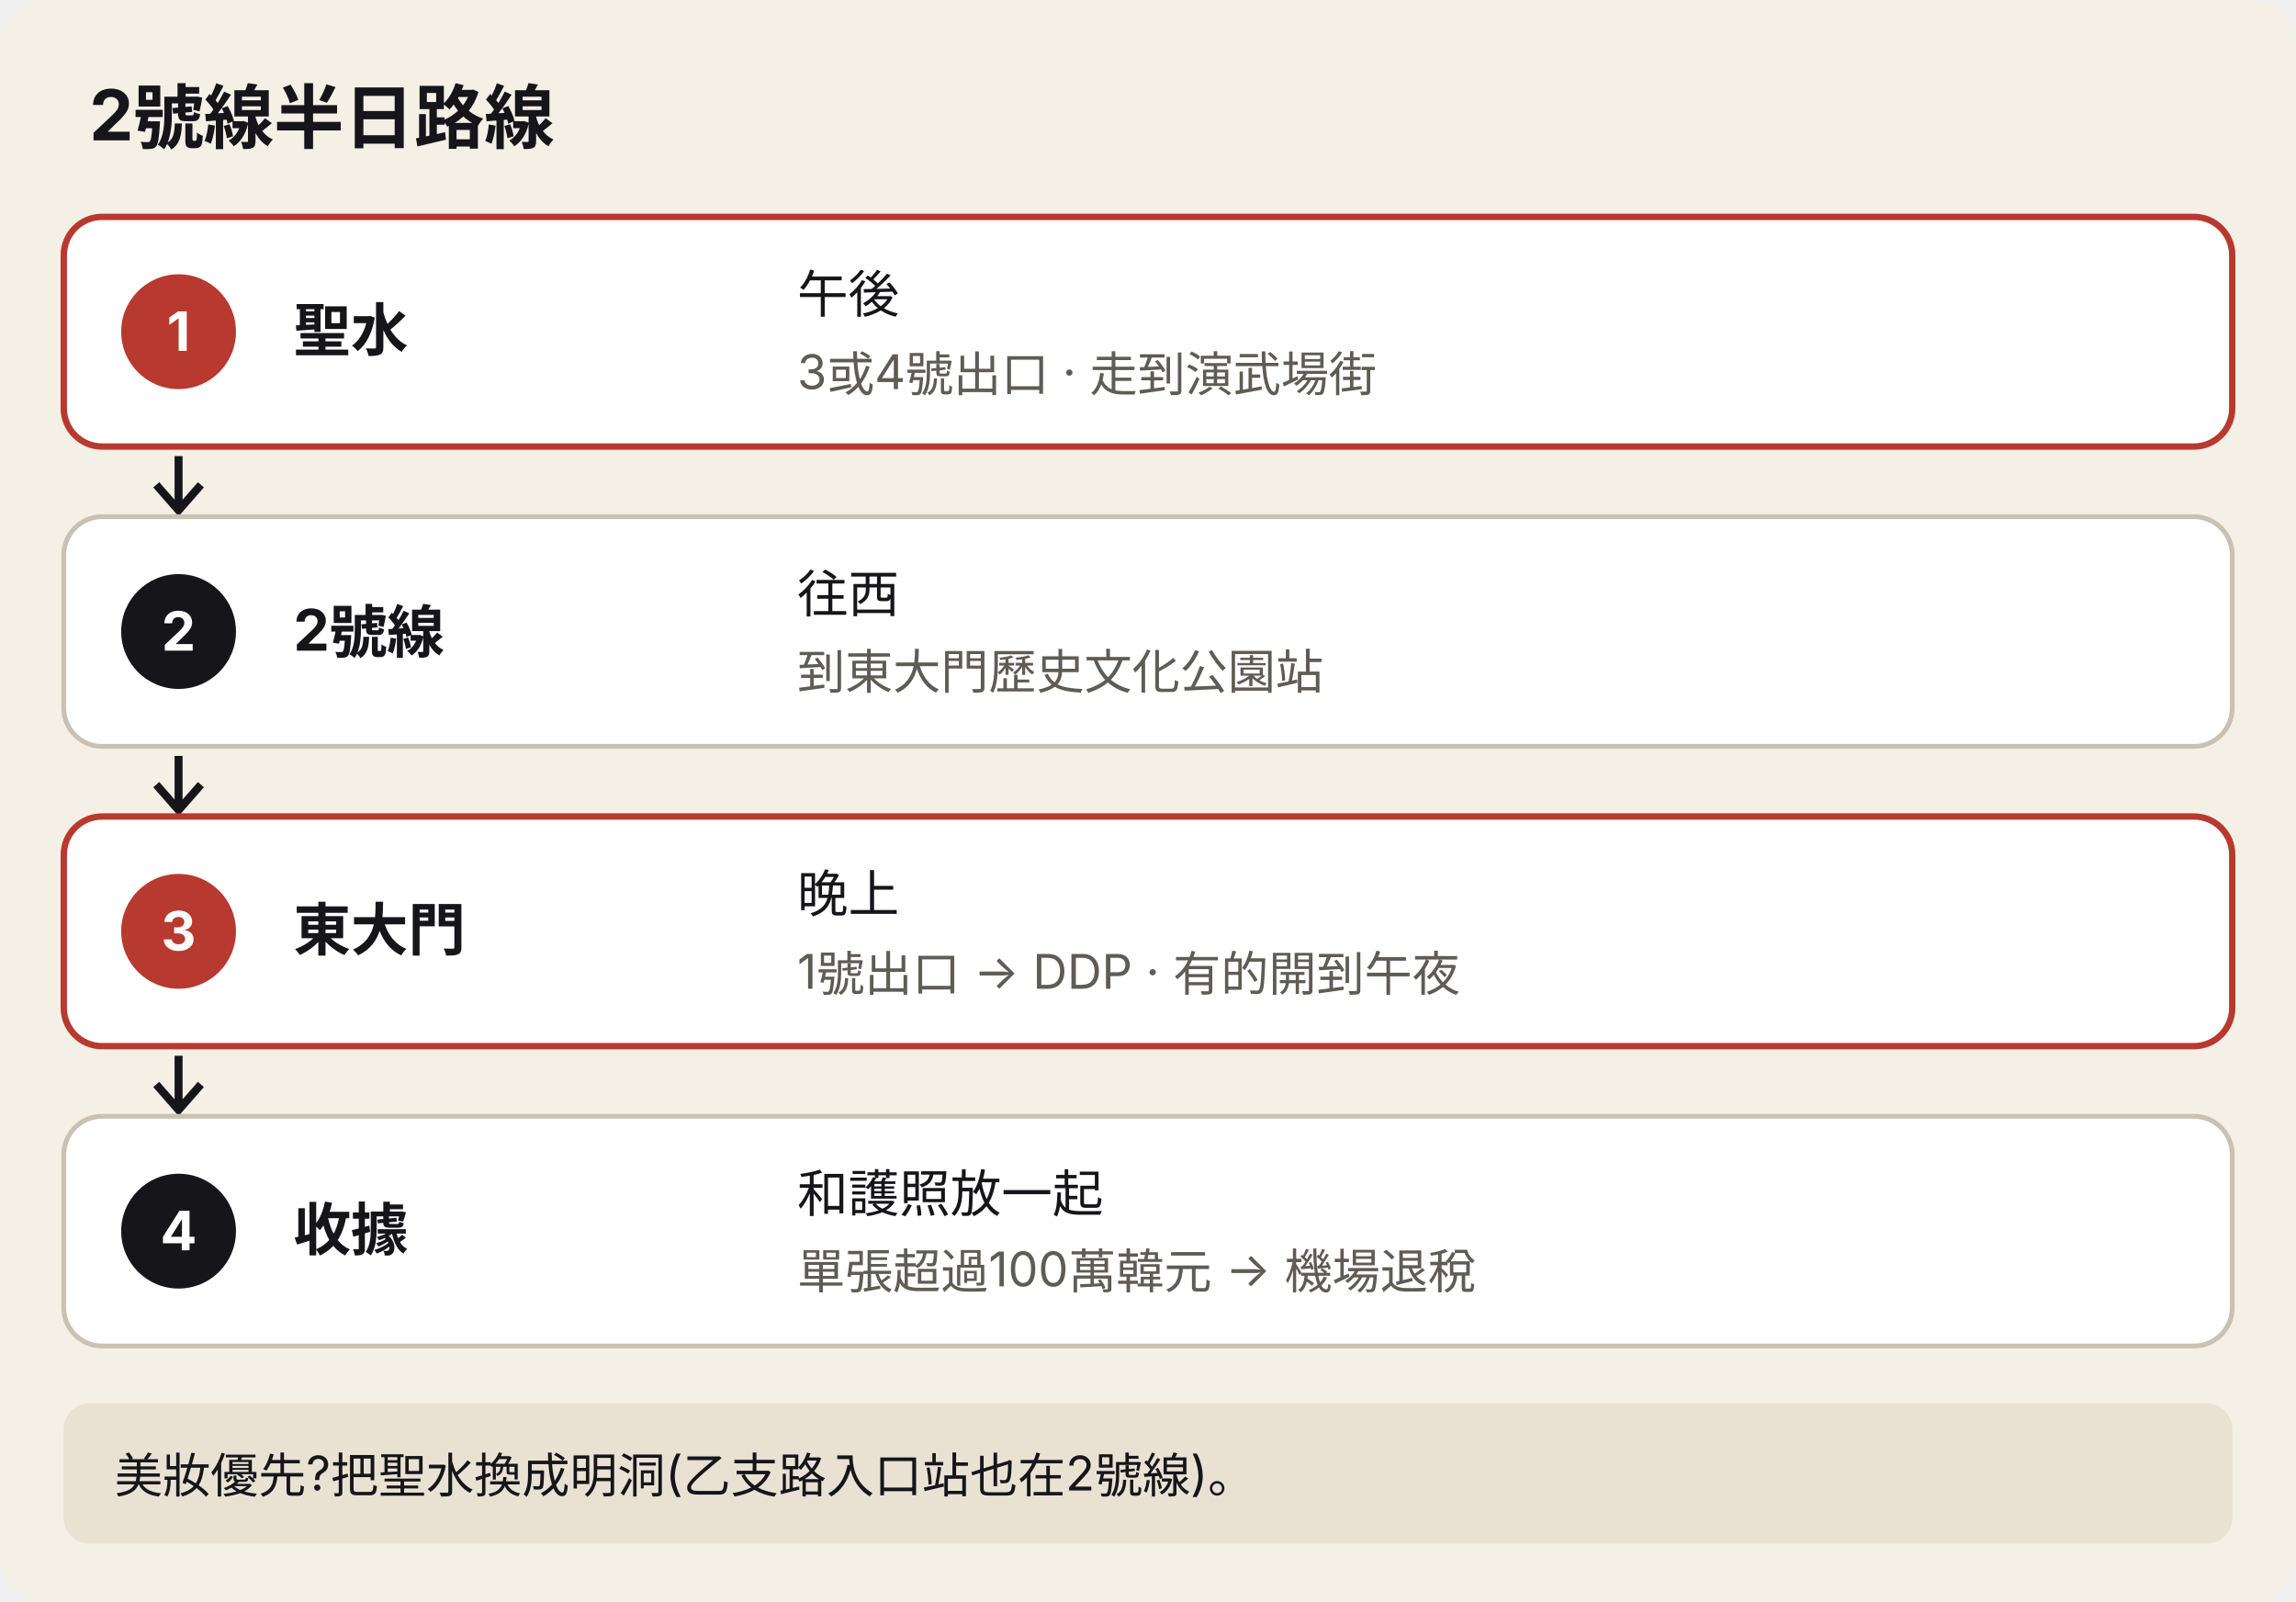
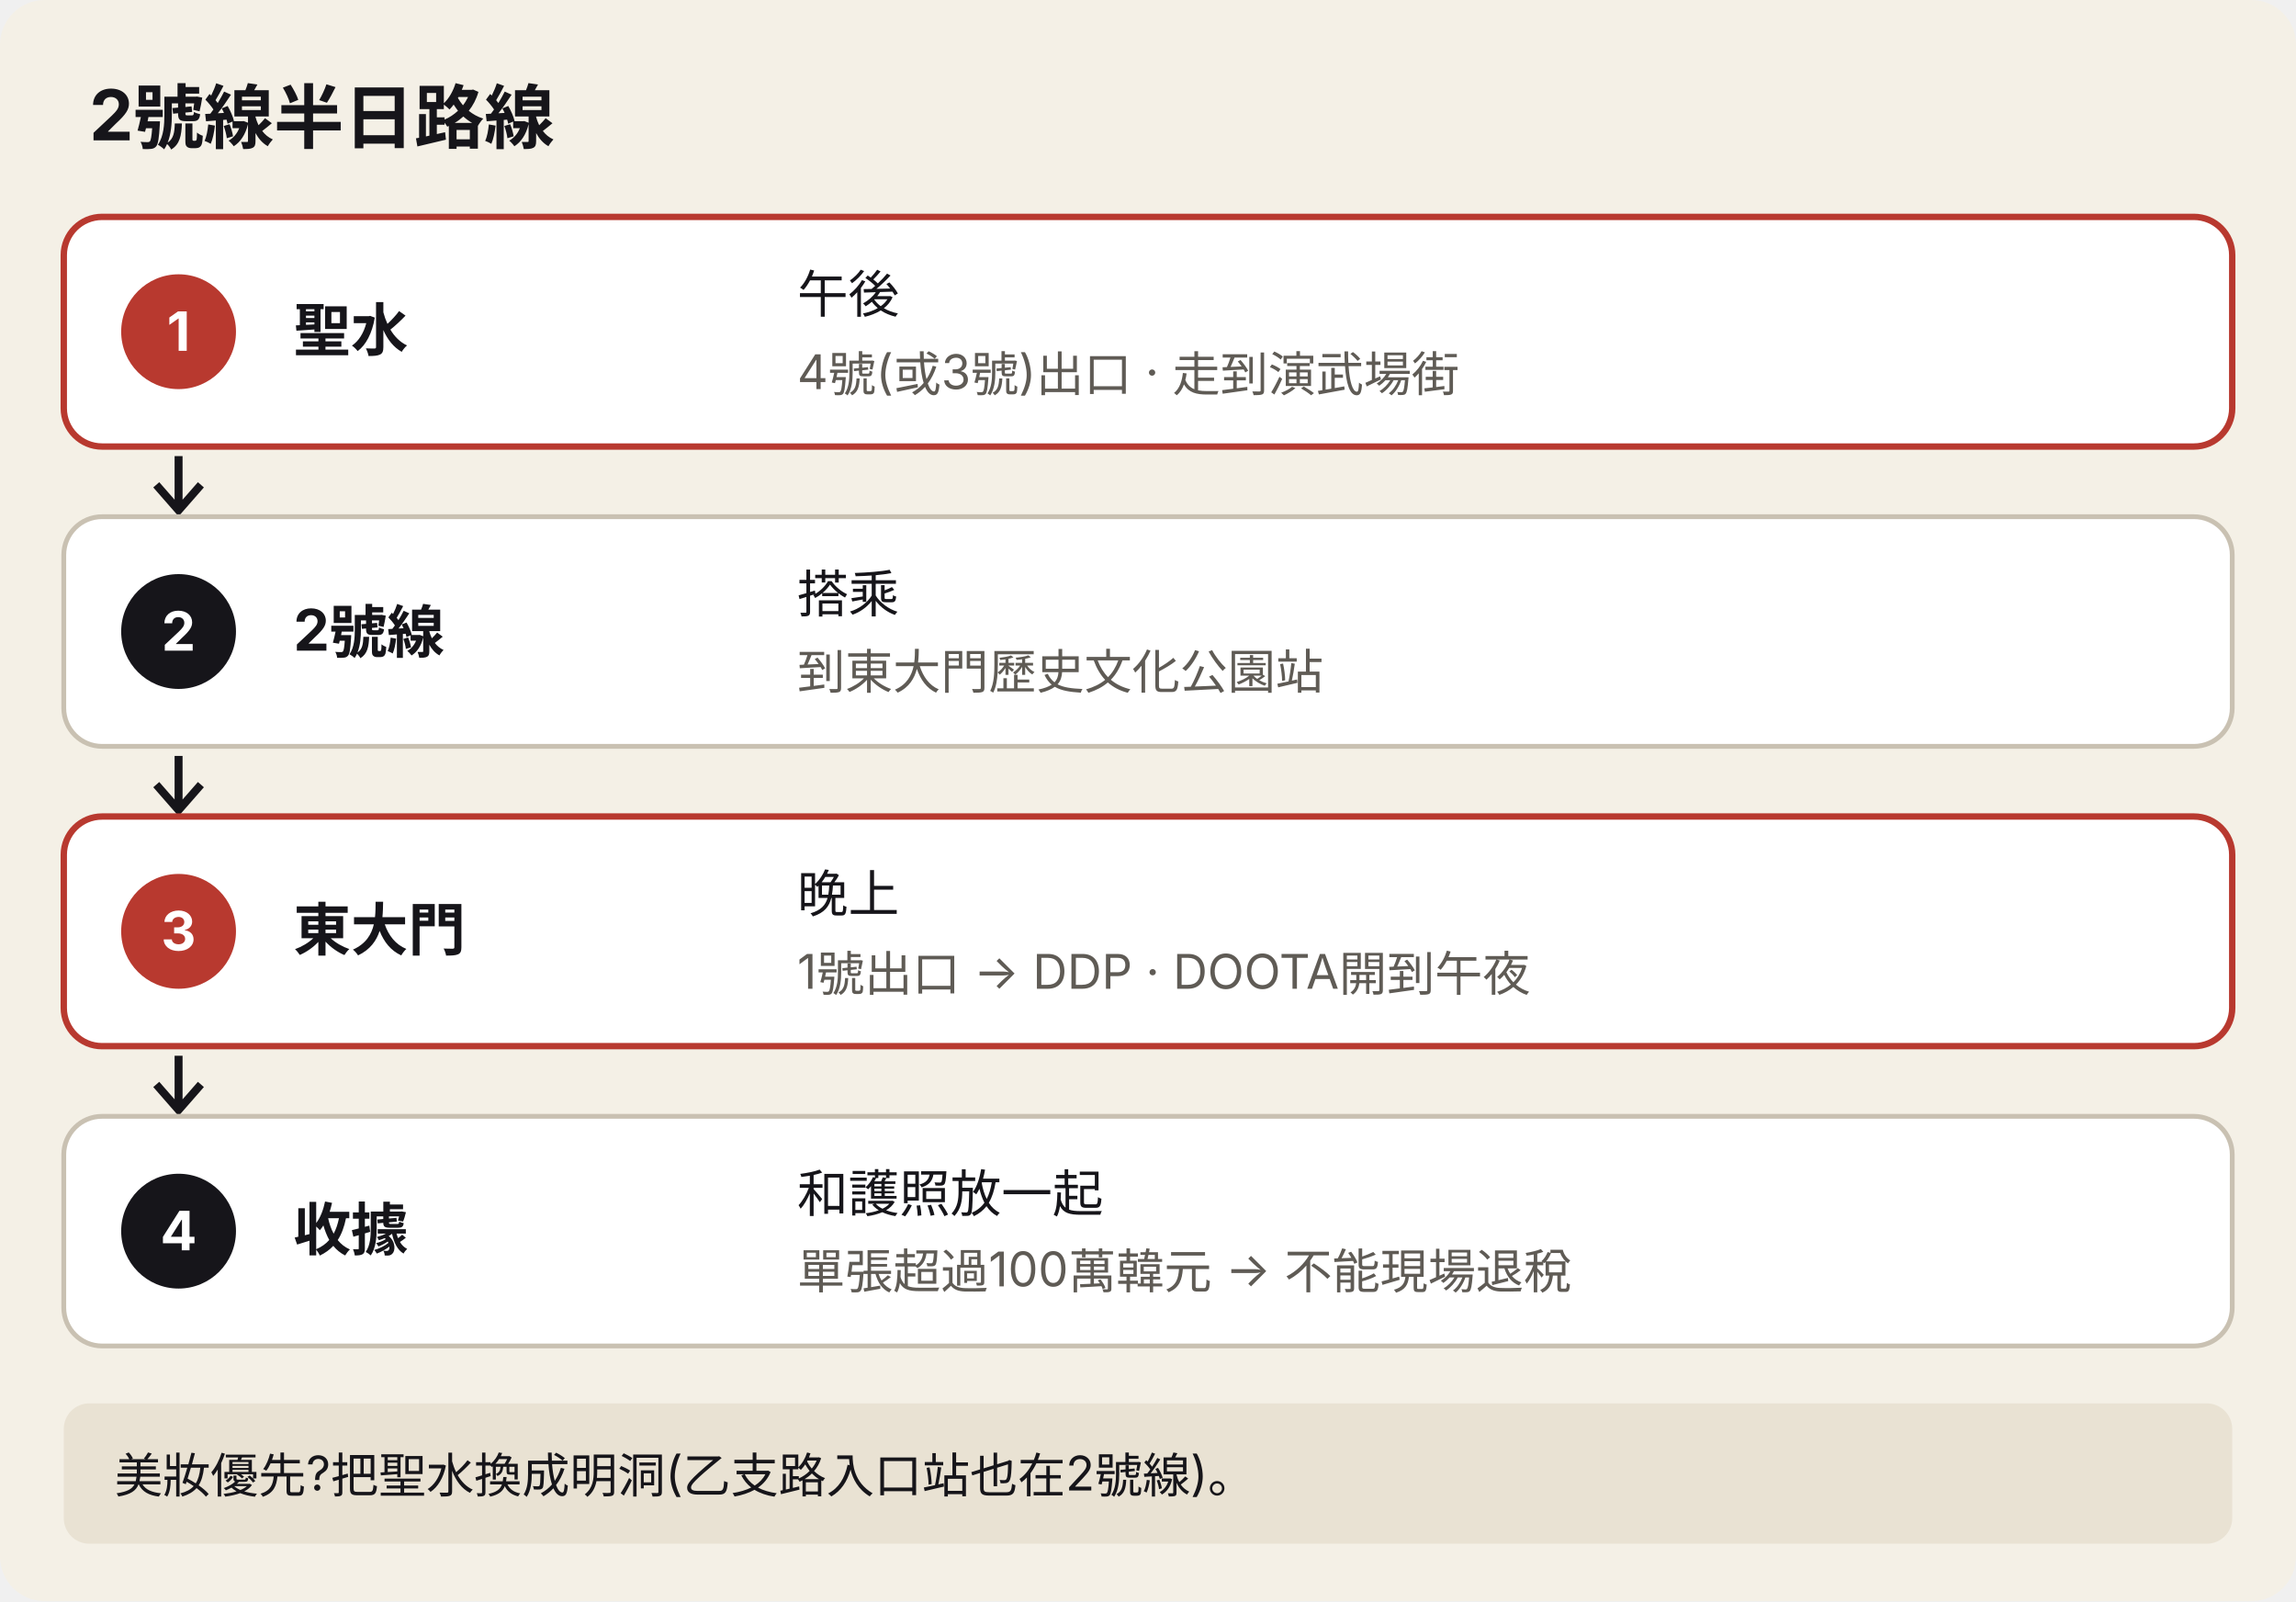
<svg xmlns="http://www.w3.org/2000/svg" viewBox="0 0 720 502" role="img" aria-label="2號線半日路線" font-family="system-ui, -apple-system, &quot;Noto Sans KR&quot;, &quot;Noto Sans JP&quot;, &quot;Noto Sans TC&quot;, sans-serif">
  <rect x="0" y="0" width="720" height="502" rx="14" fill="#f4f0e6" />
  <text x="28" y="44" font-size="22" fill="#16151a" text-anchor="start" font-weight="bold">2號線半日路線</text>
  <rect x="20" y="68" width="680" height="72" rx="12" fill="#ffffff" stroke="#b8392f" stroke-width="2" />
  <circle cx="56" cy="104.0" r="18" fill="#b8392f" />
  <text x="56" y="110.0" font-size="17" fill="#ffffff" text-anchor="middle" font-weight="bold">1</text>
  <text x="92" y="110.0" font-size="18" fill="#16151a" text-anchor="start" font-weight="bold">聖水</text>
  <text x="250" y="98" font-size="16" fill="#16151a" text-anchor="start" font-weight="normal">午後</text>
-   <text x="250" y="122" font-size="15" fill="#5f5b55" text-anchor="start" font-weight="normal">3或4號出口 · 走到演武場街</text>
+   <text x="250" y="122" font-size="15" fill="#5f5b55" text-anchor="start" font-weight="normal">4號(或3號)出口 · 走到演武場街</text>
  <path d="M56 143 L56 159 M49 152 L56 160 L63 152" stroke="#16151a" stroke-width="2.5" fill="none" />
  <rect x="20" y="162" width="680" height="72" rx="12" fill="#ffffff" stroke="#c9c1b2" stroke-width="1.5" />
  <circle cx="56" cy="198.0" r="18" fill="#16151a" />
  <text x="56" y="204.0" font-size="17" fill="#ffffff" text-anchor="middle" font-weight="bold">2</text>
  <text x="92" y="204.0" font-size="18" fill="#16151a" text-anchor="start" font-weight="bold">2號線</text>
-   <text x="250" y="192" font-size="16" fill="#16151a" text-anchor="start" font-weight="normal">往西</text>
+   <text x="250" y="192" font-size="16" fill="#16151a" text-anchor="start" font-weight="normal">搭乘</text>
  <text x="250" y="216" font-size="15" fill="#5f5b55" text-anchor="start" font-weight="normal">到東大門歷史文化公園站</text>
  <path d="M56 237 L56 253 M49 246 L56 254 L63 246" stroke="#16151a" stroke-width="2.5" fill="none" />
  <rect x="20" y="256" width="680" height="72" rx="12" fill="#ffffff" stroke="#b8392f" stroke-width="2" />
  <circle cx="56" cy="292.0" r="18" fill="#b8392f" />
  <text x="56" y="298.0" font-size="17" fill="#ffffff" text-anchor="middle" font-weight="bold">3</text>
  <text x="92" y="298.0" font-size="18" fill="#16151a" text-anchor="start" font-weight="bold">東大門</text>
  <text x="250" y="286" font-size="16" fill="#16151a" text-anchor="start" font-weight="normal">晚上</text>
-   <text x="250" y="310" font-size="15" fill="#5f5b55" text-anchor="start" font-weight="normal">1號出口 → DDP · 有的開到午夜</text>
+   <text x="250" y="310" font-size="15" fill="#5f5b55" text-anchor="start" font-weight="normal">1號出口 → DDP · DOOTA開到午夜</text>
  <path d="M56 331 L56 347 M49 340 L56 348 L63 340" stroke="#16151a" stroke-width="2.5" fill="none" />
  <rect x="20" y="350" width="680" height="72" rx="12" fill="#ffffff" stroke="#c9c1b2" stroke-width="1.5" />
  <circle cx="56" cy="386.0" r="18" fill="#16151a" />
  <text x="56" y="392.0" font-size="17" fill="#ffffff" text-anchor="middle" font-weight="bold">4</text>
  <text x="92" y="392.0" font-size="18" fill="#16151a" text-anchor="start" font-weight="bold">收據</text>
  <text x="250" y="380" font-size="16" fill="#16151a" text-anchor="start" font-weight="normal">和護照放一起</text>
-   <text x="250" y="404" font-size="15" fill="#5f5b55" text-anchor="start" font-weight="normal">單張超過100萬韓元 → 機場退稅</text>
+   <text x="250" y="404" font-size="15" fill="#5f5b55" text-anchor="start" font-weight="normal">單張超過100萬韓元 → 不能現場退稅</text>
  <rect x="20" y="440" width="680" height="44" rx="8" fill="#e9e2d3" />
  <text x="36" y="468" font-size="15" fill="#16151a" text-anchor="start" font-weight="normal">美妝優先?把聖水換成明洞(乙支路入口站也在2號線)。</text>
</svg>
